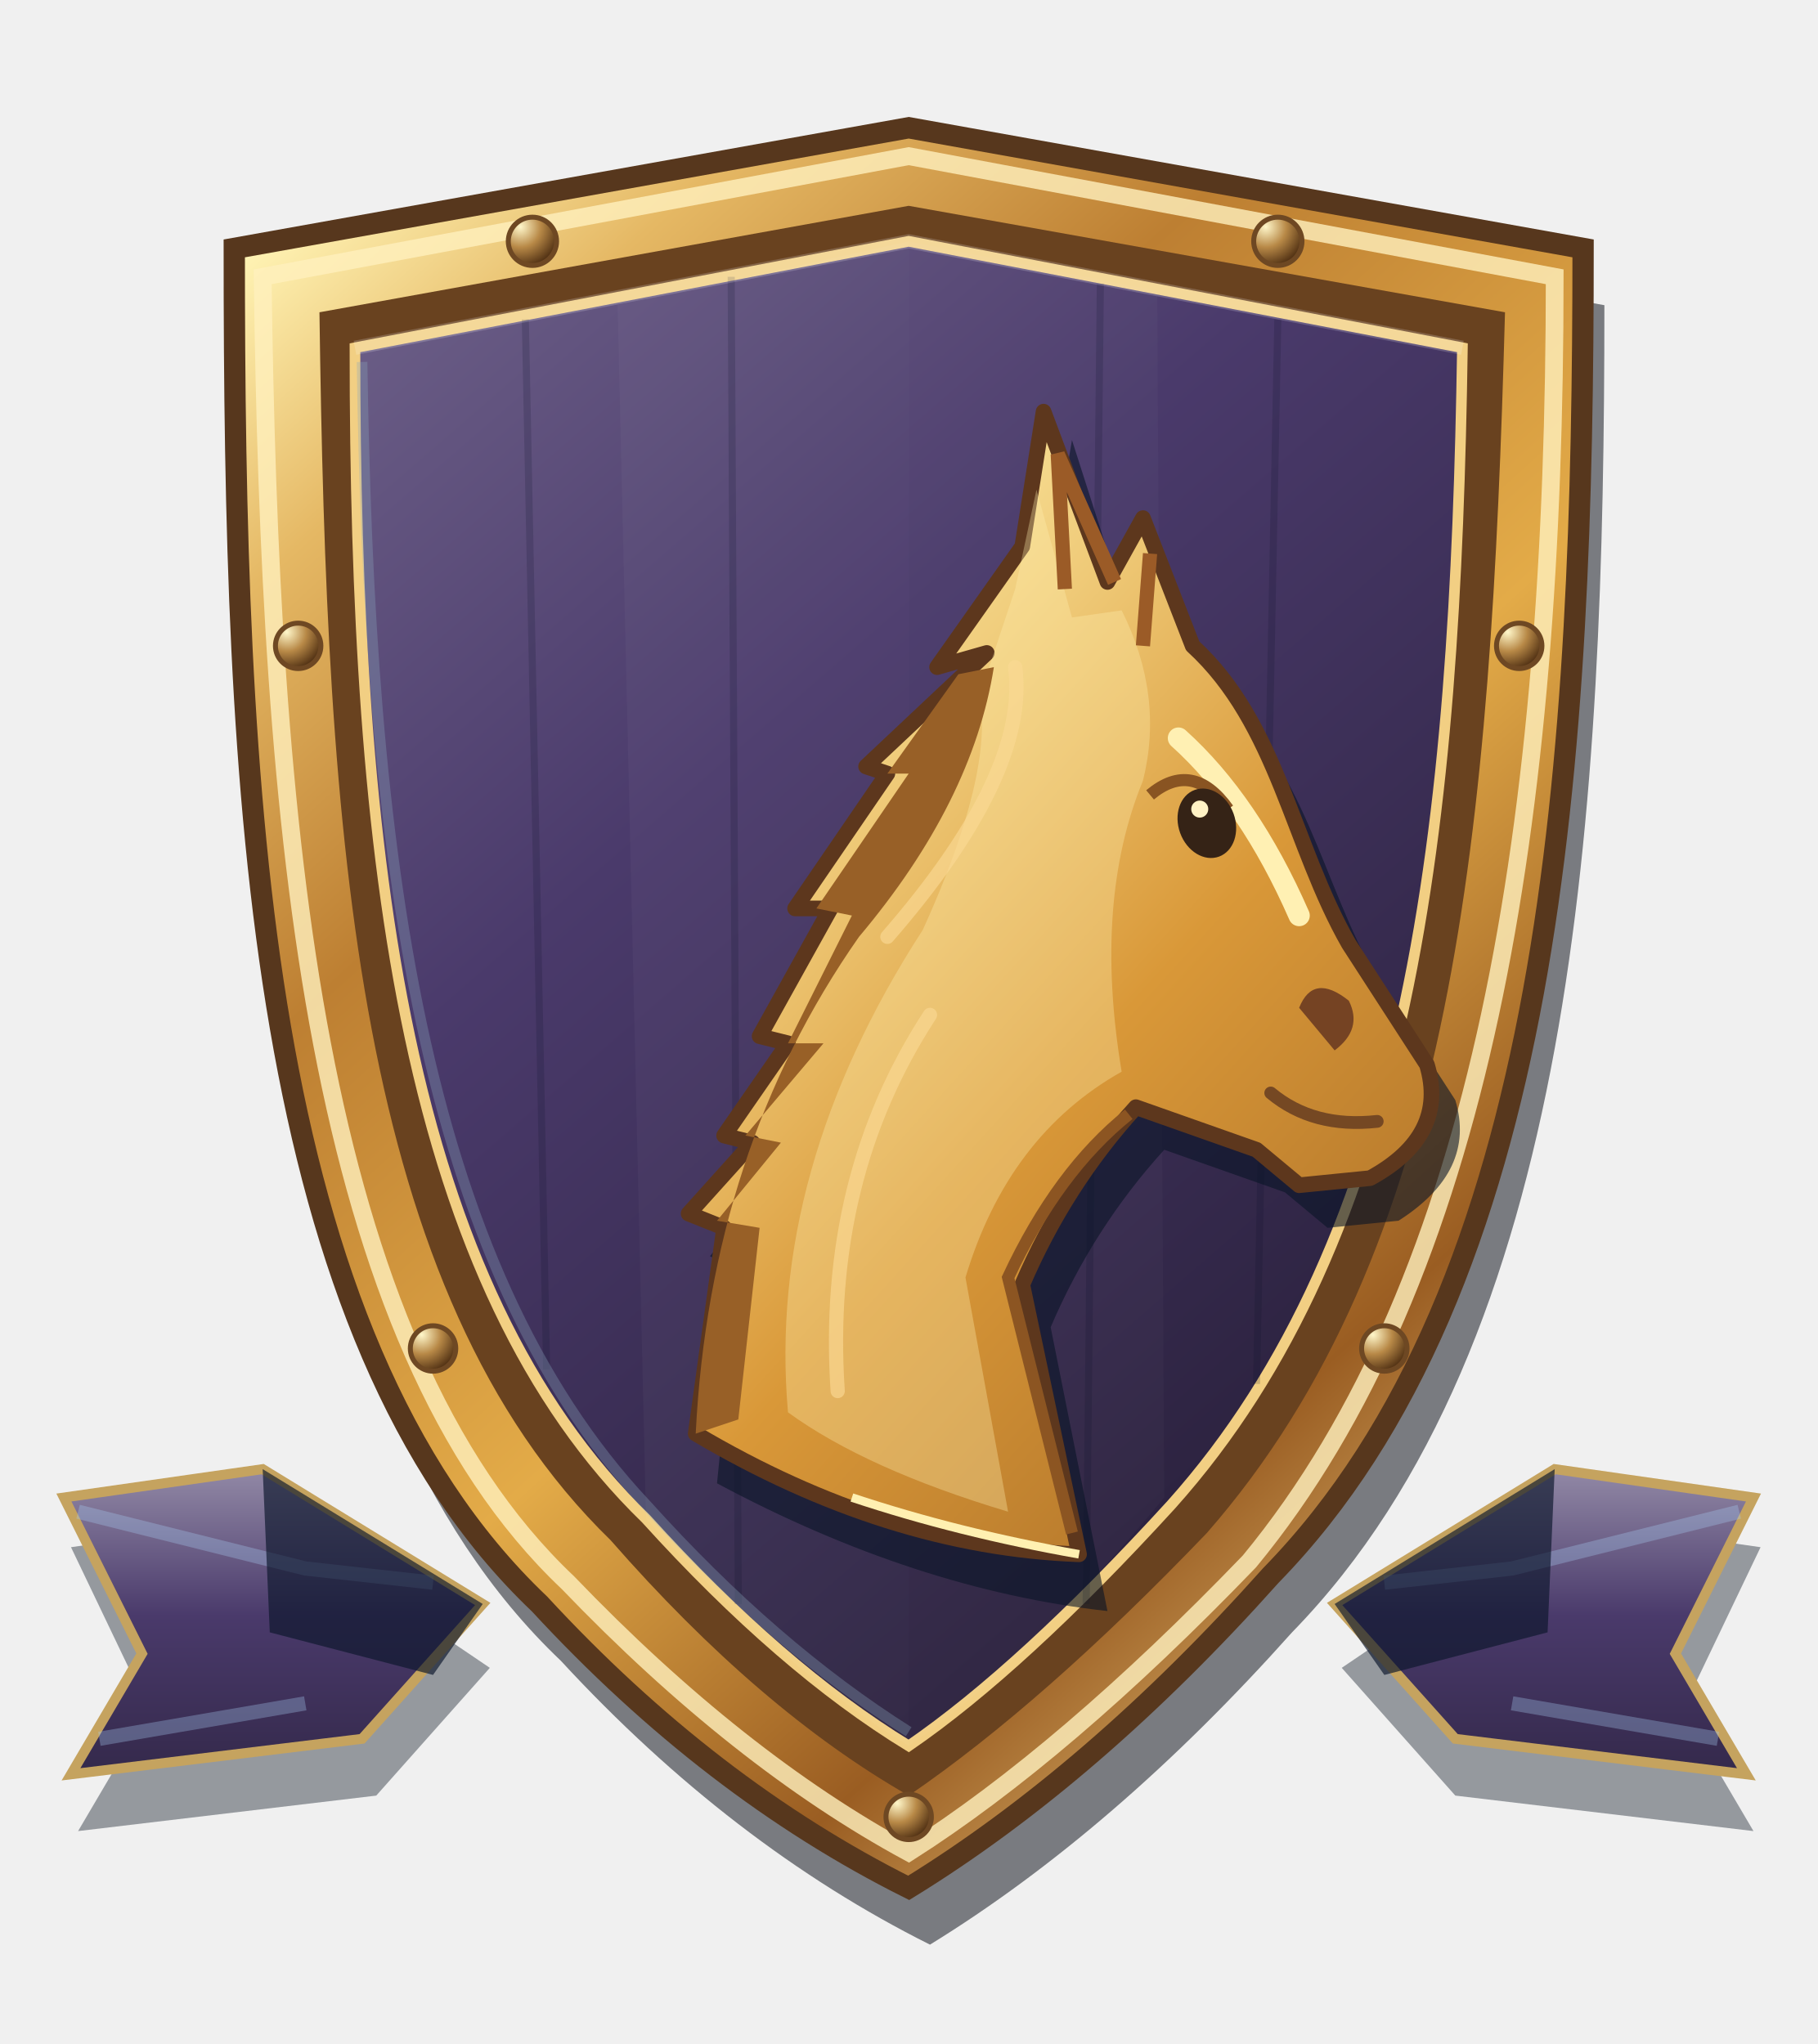
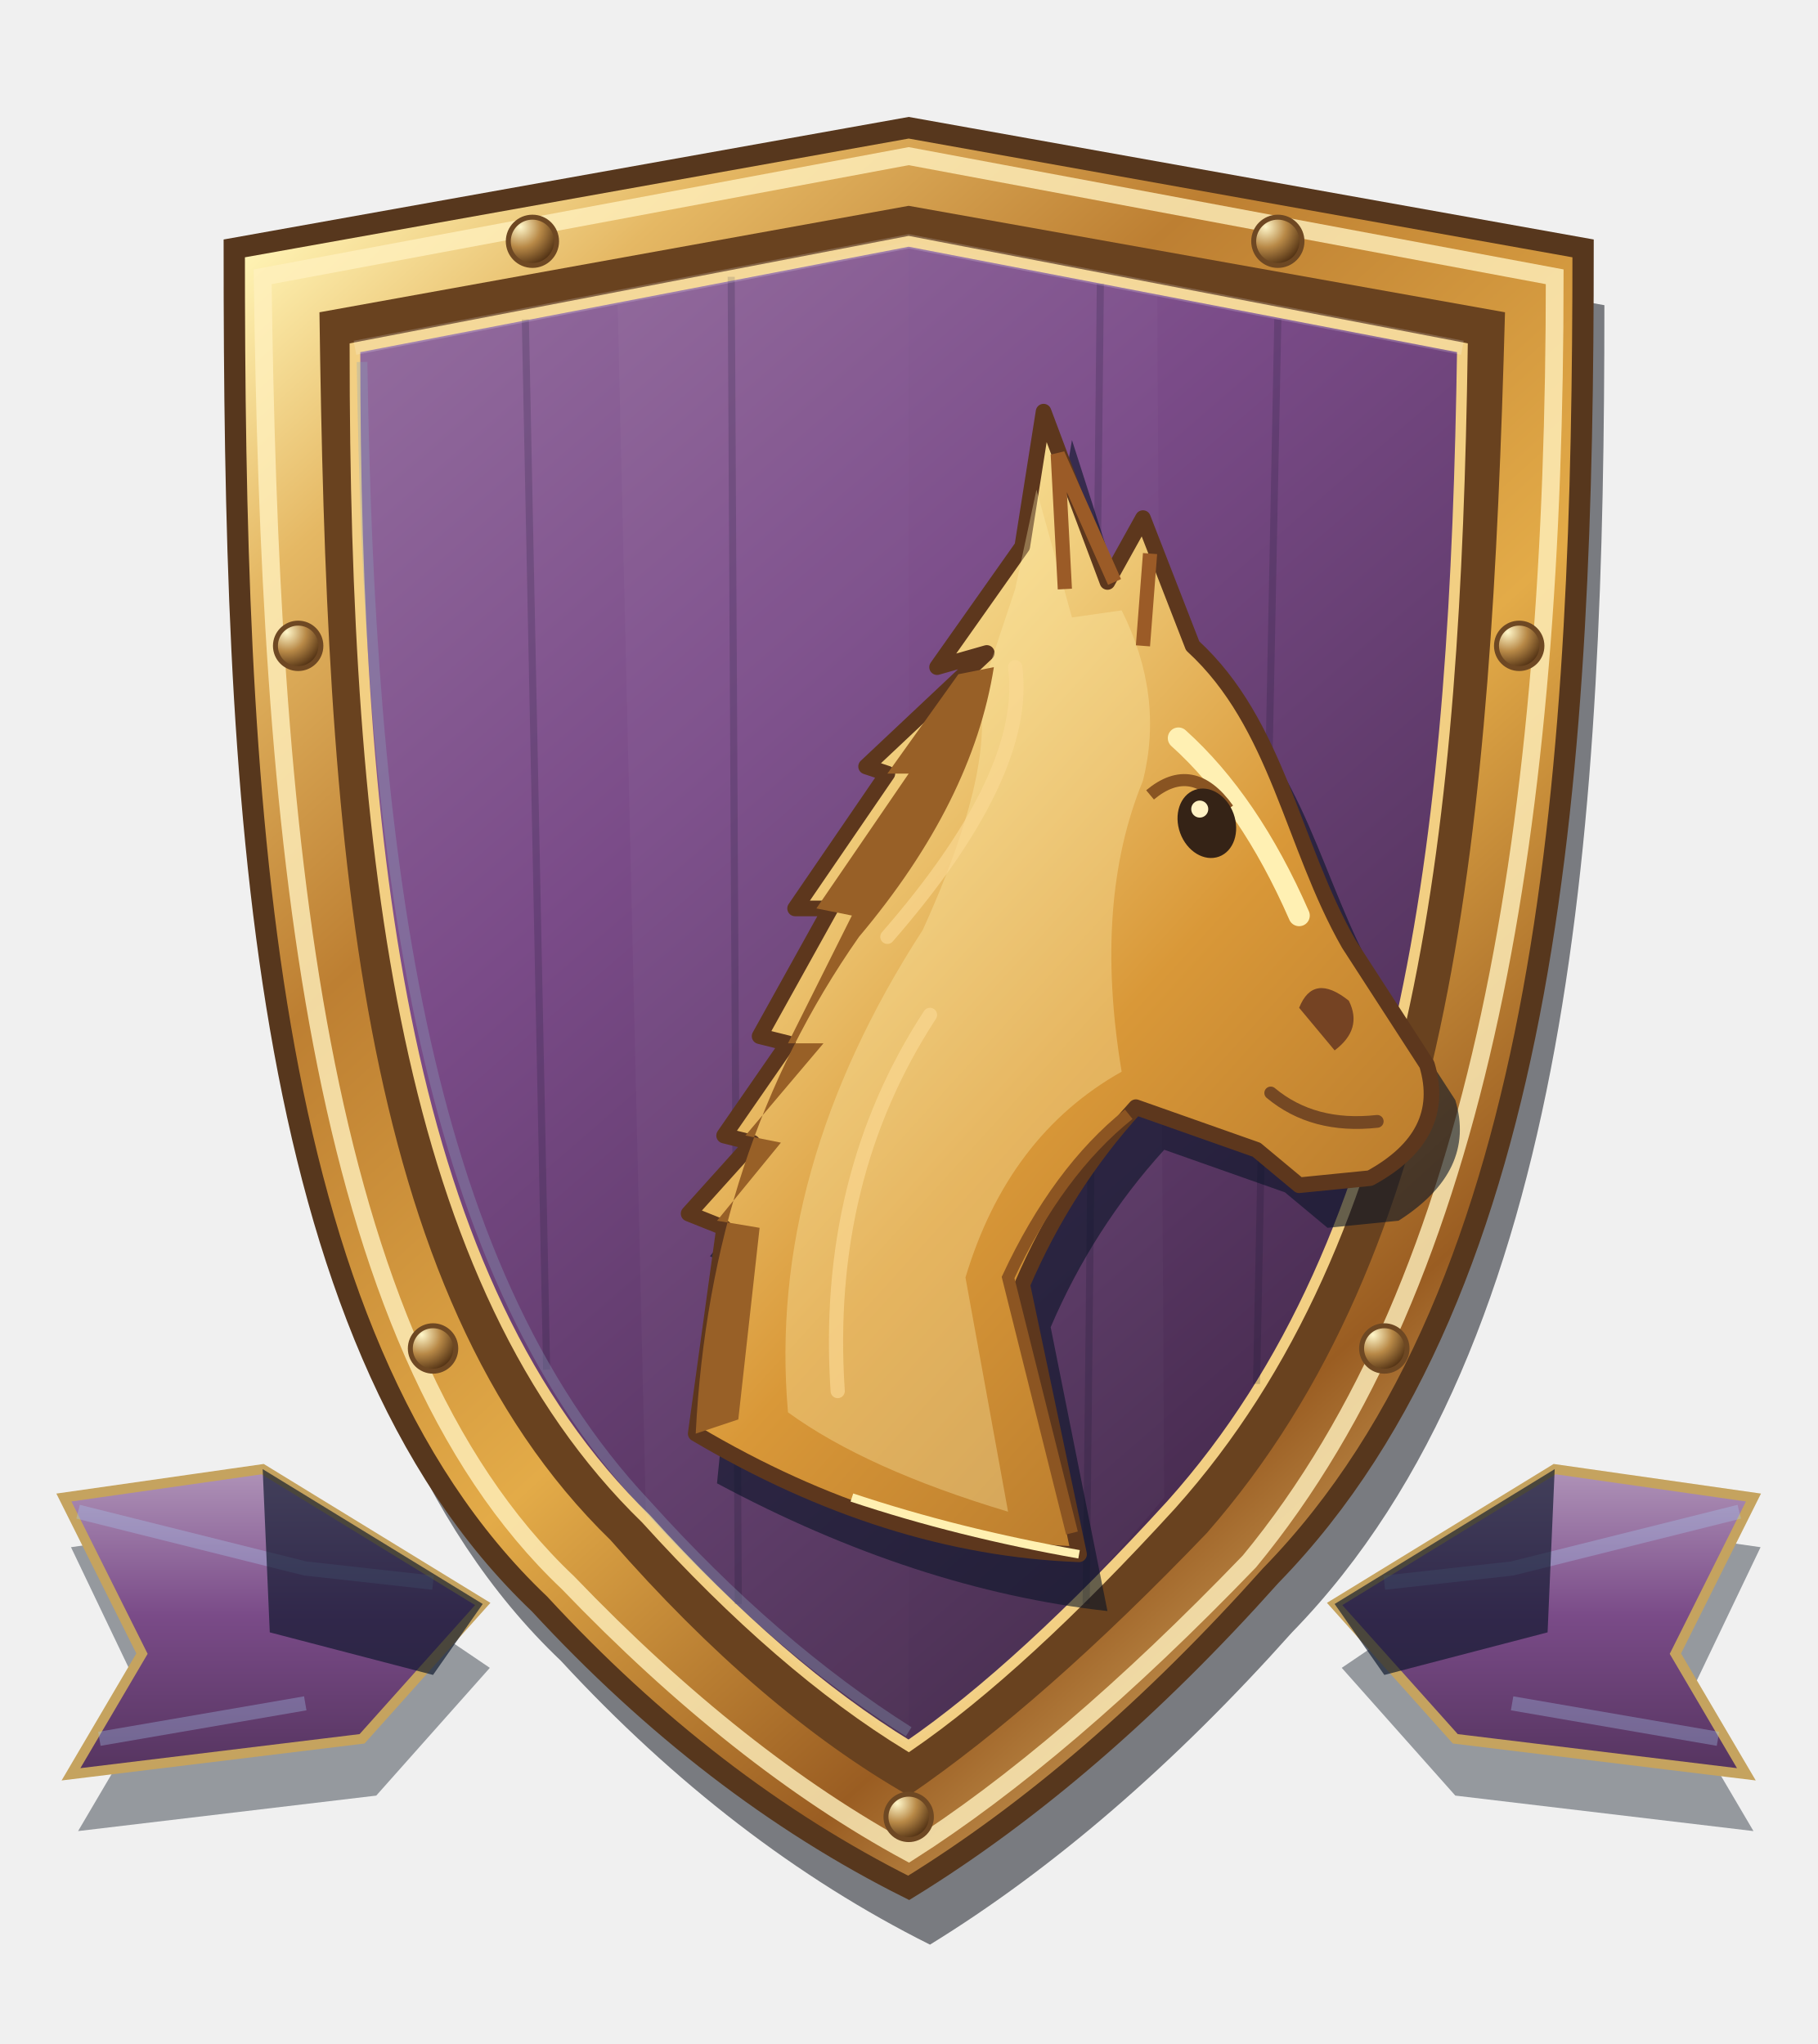
<svg xmlns="http://www.w3.org/2000/svg" width="256" height="288" viewBox="0 0 256 288">
  <defs>
    <linearGradient id="face" x1="0" y1="0" x2="0.65" y2="1">
-       <stop stop-color="#6e6189" />
-       <stop offset=".4" stop-color="#4a3a6b" />
-       <stop offset="1" stop-color="#29203b" />
+       <stop stop-color="#956fa0" />
+       <stop offset=".4" stop-color="#7a4b88" />
+       <stop offset="1" stop-color="#43294b" />
    </linearGradient>
    <linearGradient id="silk" x1="0" y1="0" x2="0" y2="1">
-       <stop stop-color="#9289a6" />
-       <stop offset=".48" stop-color="#4a3a6b" />
-       <stop offset="1" stop-color="#34294b" />
+       <stop stop-color="#af93b8" />
+       <stop offset=".48" stop-color="#7a4b88" />
+       <stop offset="1" stop-color="#55345f" />
    </linearGradient>
    <linearGradient id="rim" x1=".12" y1="0" x2=".8" y2="1">
      <stop stop-color="#fff3b4" />
      <stop offset=".13" stop-color="#e5b864" />
      <stop offset=".31" stop-color="#bd7f32" />
      <stop offset=".57" stop-color="#e3ab48" />
      <stop offset=".8" stop-color="#9a5d22" />
      <stop offset="1" stop-color="#efce83" />
    </linearGradient>
    <linearGradient id="gold" x1=".18" y1="0" x2=".9" y2="1">
      <stop stop-color="#fff1ad" />
      <stop offset=".26" stop-color="#efca78" />
      <stop offset=".54" stop-color="#d99838" />
      <stop offset="1" stop-color="#a86c27" />
    </linearGradient>
    <linearGradient id="edge" x1="0" y1="0" x2=".8" y2="1">
      <stop stop-color="#fff8ce" />
      <stop offset=".6" stop-color="#dba544" />
      <stop offset="1" stop-color="#784519" />
    </linearGradient>
    <linearGradient id="steel" x1="0" y1=".2" x2="1" y2=".7">
      <stop stop-color="#5d6d83" />
      <stop offset=".36" stop-color="#d5e4ea" />
      <stop offset=".55" stop-color="#f6fcfd" />
      <stop offset=".58" stop-color="#a2b5c8" />
      <stop offset="1" stop-color="#566677" />
    </linearGradient>
    <linearGradient id="wood" x1="0" y1="0" x2="1" y2=".2">
      <stop stop-color="#81502b" />
      <stop offset=".23" stop-color="#d89a52" />
      <stop offset=".5" stop-color="#e8b46a" />
      <stop offset=".85" stop-color="#ae7037" />
      <stop offset="1" stop-color="#724121" />
    </linearGradient>
    <linearGradient id="shaft" x1="0" y1="0" x2="1" y2="0">
      <stop stop-color="#6b3b18" />
      <stop offset=".35" stop-color="#f2c773" />
      <stop offset=".6" stop-color="#cb8c3c" />
      <stop offset="1" stop-color="#80501d" />
    </linearGradient>
    <radialGradient id="stone" cx=".28" cy=".22" r=".85">
      <stop stop-color="#faf4e5" />
      <stop offset=".28" stop-color="#c9c6be" />
      <stop offset=".72" stop-color="#898f92" />
      <stop offset="1" stop-color="#4d5863" />
    </radialGradient>
    <radialGradient id="rivet" cx=".25" cy=".2" r=".85">
      <stop stop-color="#fff7ca" />
      <stop offset=".5" stop-color="#b88947" />
      <stop offset="1" stop-color="#503013" />
    </radialGradient>
  </defs>
  <path d="M37 209 L9 213 L20 236 L10 253 L52 248 L68 230 Z" fill="#0c1724" opacity=".4" transform="translate(1 5)" />
  <path d="M219 209 L247 213 L236 236 L246 253 L204 248 L188 230 Z" fill="#0c1724" opacity=".4" transform="translate(1 5)" />
  <path d="M37 207 L9 211 L20 233 L10 250 L51 245 L68 226 Z M219 207 L247 211 L236 233 L246 250 L205 245 L188 226 Z" fill="url(#silk)" stroke="#c5a35f" stroke-width="1.4" />
  <path d="M11 213 L43 221 L61 223 M245 213 L213 221 L195 223 M14 245 L43 240 M242 245 L213 240" fill="none" stroke="#a7cdf0" stroke-opacity=".32" stroke-width="2" />
  <path d="M37 207 L38 230 L61 236 L68 226 Z M219 207 L218 230 L195 236 L188 226 Z" fill="#0b162b" opacity=".66" />
  <path d="M128 18 L223 35 C223 106 219 181 179 222 Q154 250 128 266 Q100 252 76 226 C36 188 33 111 33 35 Z" fill="#0b1018" opacity=".52" transform="translate(3 8)" />
  <path d="M128 18 L223 35 C223 106 219 181 179 222 Q154 250 128 266 Q100 252 76 226 C36 188 33 111 33 35 Z" fill="url(#rim)" stroke="#57371d" stroke-width="3" />
  <path d="M128 22 L219 39 C219 115 209 180 176 220 Q150 247 128 261 Q104 248 80 223 C44 189 38 116 37 39 Z" fill="none" stroke="#fff0bd" stroke-width="2.5" opacity=".8" />
  <path d="M128 29 L212 44 C210 117 205 176 170 216 Q147 240 128 253 Q107 241 86 217 C50 182 46 118 45 44 Z" fill="#69421f" />
  <path d="M128 34 L206 49 C205 116 199 174 165 212 Q144 235 128 246 Q110 235 91 214 C57 181 50 121 50 49 Z" fill="url(#face)" stroke="#f2cf83" stroke-width="1.5" />
  <path d="M128 34 L87 43 L91 214 Q110 235 128 246 Z" fill="#fff" opacity=".035" />
  <path d="M128 34 L163 41 L164 211 Q144 235 128 246 Z" fill="#fff" opacity=".025" />
  <path d="M74 45 L77 193 M103 39 L104 226 M155 40 L153 226 M180 45 L177 195" fill="none" stroke="#080d21" stroke-width="1" opacity=".17" />
  <path d="M50 49 L128 34 L206 49" fill="none" stroke="#fff" stroke-opacity=".18" stroke-width="2" />
  <path d="M51 51 C52 119 59 178 91 212 Q109 232 128 244" fill="none" stroke="#8ba6bc" stroke-opacity=".32" stroke-width="1.5" />
  <g fill="url(#rivet)" stroke="#6e4823" stroke-width=".7">
    <circle cx="75" cy="34" r="3.4" />
    <circle cx="180" cy="34" r="3.4" />
    <circle cx="42" cy="91" r="3.2" />
    <circle cx="214" cy="91" r="3.2" />
    <circle cx="61" cy="190" r="3.2" />
    <circle cx="195" cy="190" r="3.2" />
    <circle cx="128" cy="256" r="3.2" />
  </g>
  <path d="M145 75 L148 57 L156 82 L161 74 L168 92 C181 103 183 119 191 133 L202 150 Q205 160 194 167 L184 168 L178 163 L161 157 Q151 168 145 182 L153 222 Q126 219 98 204 L101 174 L97 172 L106 161 L102 160 L111 147 L106 147 L117 128 L112 128 L126 108 L123 108 L139 92 L132 94 Z" fill="#081426" opacity=".6" transform="translate(3 5)" />
  <path d="M144 77 L147 58 L156 82 L161 73 L168 91 C180 102 182 119 190 133 L201 150 Q204 160 193 166 L183 167 L177 162 L160 156 Q150 167 144 181 L152 219 Q125 218 98 202 L102 173 L97 171 L106 161 L102 160 L111 147 L107 146 L117 128 L112 128 L125 109 L122 108 L139 92 L132 94 Z" fill="url(#gold)" stroke="#5d371d" stroke-width="2.2" stroke-linejoin="round" />
  <path d="M143 83 L146 69 L151 87 L158 86 Q164 98 161 110 Q154 127 158 151 Q142 160 136 180 L142 213 Q122 207 111 199 Q108 165 130 131 Q140 109 138 98 Z" fill="#fff0b1" opacity=".33" />
  <path d="M98 202 Q100 162 121 132 Q137 113 140 94 L135 95 L125 109 L128 109 L115 128 L120 129 L111 147 L116 147 L105 160 L110 161 L101 172 L107 173 L104 200 Z" fill="#986027" />
  <path d="M118 196 Q116 166 131 143 M125 132 Q145 109 143 94" fill="none" stroke="#fbd994" stroke-width="2" stroke-linecap="round" opacity=".65" />
  <path d="M157 82 L149 64 L150 83 M162 78 L161 91" fill="none" stroke="#9b5b27" stroke-width="2" />
  <path d="M166 104 Q176 113 183 129" fill="none" stroke="#fff0b3" stroke-width="3" stroke-linecap="round" />
  <path d="M162 112 Q168 107 173 114" fill="none" stroke="#895422" stroke-width="1.7" />
  <ellipse cx="170" cy="116" rx="4" ry="5" fill="#352316" transform="rotate(-20 170 116)" />
  <circle cx="169" cy="114" r="1.2" fill="#fff2c5" />
  <path d="M183 142 Q185 137 190 141 Q192 145 188 148" fill="#754323" />
  <path d="M194 158 Q185 159 179 154" fill="none" stroke="#754823" stroke-width="1.8" stroke-linecap="round" />
  <path d="M159 157 Q149 165 142 180 L151 216" fill="none" stroke="#8c5522" stroke-width="1.7" />
  <path d="M120 211 Q135 216 152 219" fill="none" stroke="#fff0b1" stroke-width="1.2" />
</svg>
